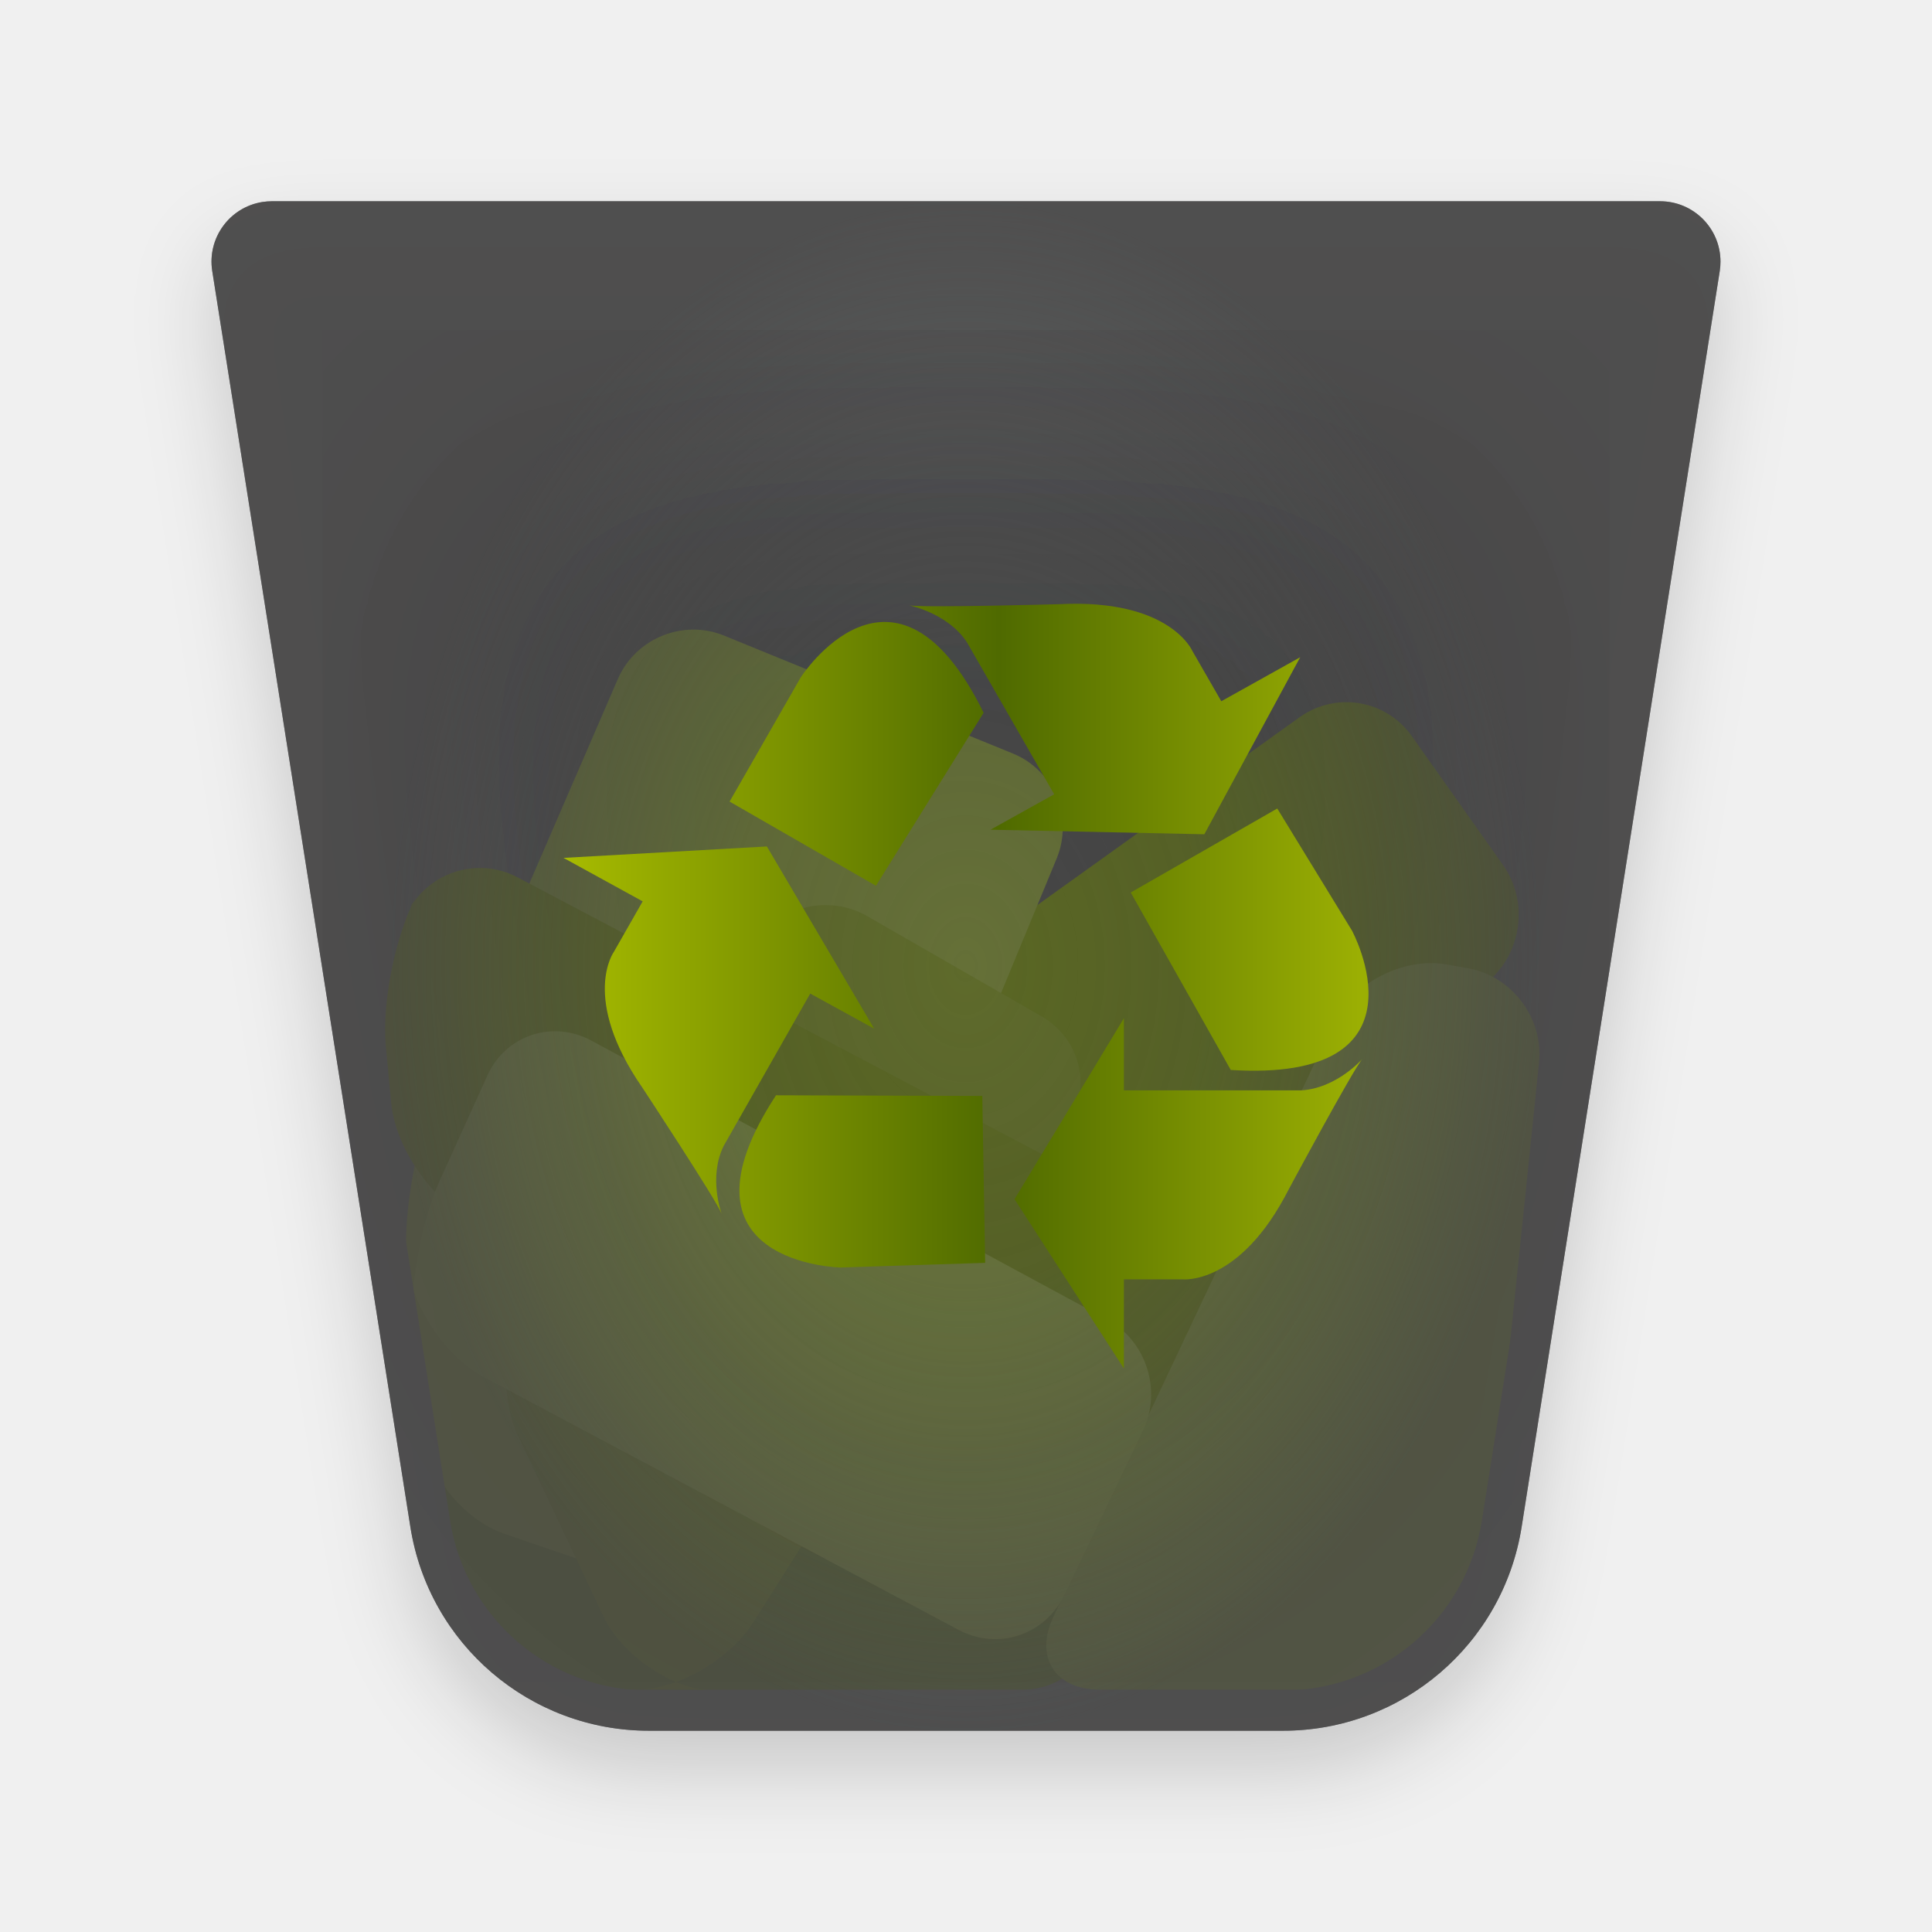
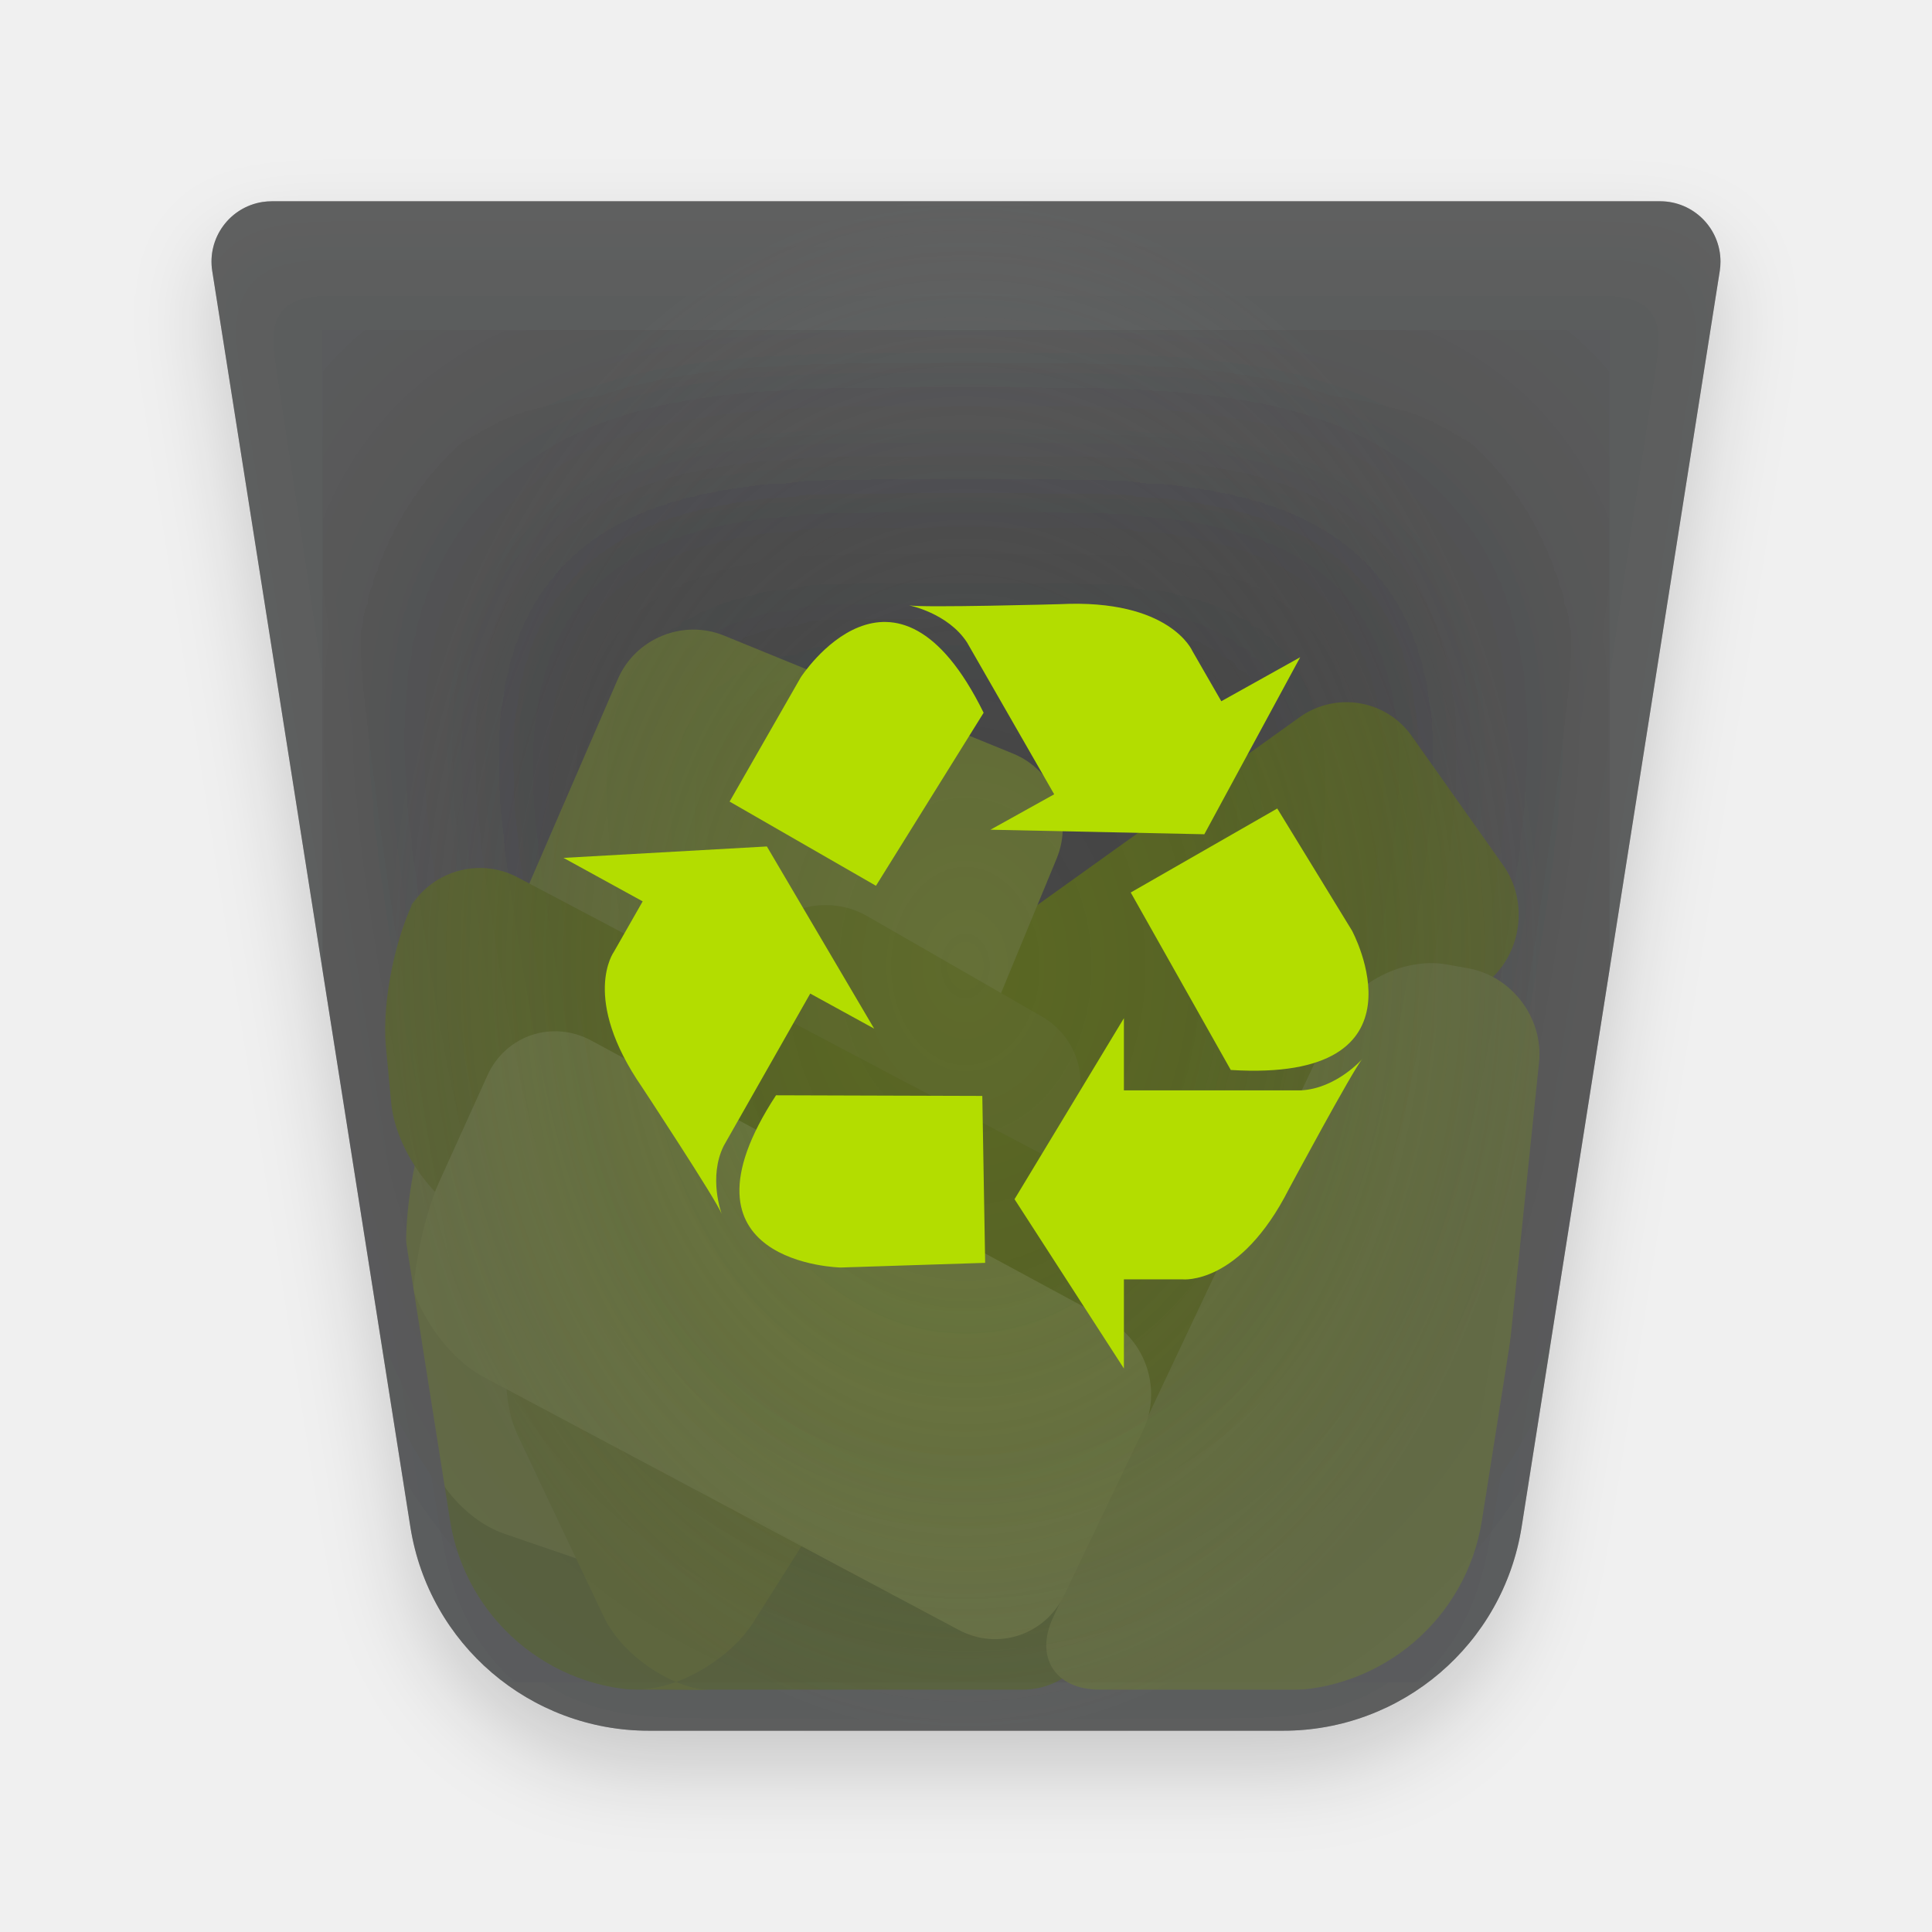
<svg xmlns="http://www.w3.org/2000/svg" xmlns:xlink="http://www.w3.org/1999/xlink" width="48" height="48" viewBox="0 0 48 48">
  <defs>
    <filter id="user-trash-full-a" width="134.2%" height="134.2%" x="-17.1%" y="-17.1%" filterUnits="objectBoundingBox">
      <feOffset dy="1" in="SourceAlpha" result="shadowOffsetOuter1" />
      <feGaussianBlur in="shadowOffsetOuter1" result="shadowBlurOuter1" stdDeviation="1" />
      <feColorMatrix in="shadowBlurOuter1" result="shadowMatrixOuter1" values="0 0 0 0 0   0 0 0 0 0   0 0 0 0 0  0 0 0 0.2 0" />
      <feMerge>
        <feMergeNode in="shadowMatrixOuter1" />
        <feMergeNode in="SourceGraphic" />
      </feMerge>
    </filter>
    <path id="user-trash-full-b" d="M1.755,0 L36.245,0 C37.073,-8.18313409e-16 37.745,0.672 37.745,1.5 C37.745,1.578 37.739,1.656 37.727,1.734 L32.805,32.935 C32.345,35.852 29.831,38 26.879,38 L11.121,38 C8.169,38 5.655,35.852 5.195,32.935 L0.273,1.734 C0.144,0.915 0.703,0.147 1.521,0.018 C1.599,0.006 1.677,1.56868827e-15 1.755,0 Z" />
    <filter id="user-trash-full-c" width="180.9%" height="185.7%" x="-40.4%" y="-42.9%" filterUnits="objectBoundingBox">
      <feGaussianBlur in="SourceGraphic" stdDeviation="4" />
    </filter>
    <path id="user-trash-full-e" d="M0.5,0 C0.474,0 0.448,0.002 0.422,0.006 C0.149,0.049 -0.037,0.305 0.006,0.578 L4.927,31.779 C5.311,34.21 7.406,36 9.866,36 L25.623,36 C28.084,36 30.179,34.21 30.562,31.779 L35.484,0.578 C35.488,0.552 35.49,0.526 35.49,0.5 C35.49,0.224 35.266,0 34.99,0 L0.5,0 Z" />
    <radialGradient id="user-trash-full-g" cx="50%" cy="50%" r="50%" fx="50%" fy="50%" gradientTransform="matrix(0 1 -.76075 0 .88 0)">
      <stop offset="0%" stop-color="#404040" stop-opacity="0" />
      <stop offset="41.406%" stop-color="#3B3B3B" stop-opacity=".154" />
      <stop offset="100%" stop-color="#434242" stop-opacity=".727" />
    </radialGradient>
    <path id="user-trash-full-h" d="M1.755,0 L36.245,0 C37.073,-8.18313409e-16 37.745,0.672 37.745,1.5 C37.745,1.578 37.739,1.656 37.727,1.734 L32.805,32.935 C32.345,35.852 29.831,38 26.879,38 L11.121,38 C8.169,38 5.655,35.852 5.195,32.935 L0.273,1.734 C0.144,0.915 0.703,0.147 1.521,0.018 C1.599,0.006 1.677,1.56868827e-15 1.755,0 Z" />
-     <linearGradient id="user-trash-full-i" x1="98.965%" x2="0%" y1="50%" y2="50%">
-       <stop offset="0%" stop-color="#9BAF03" />
-       <stop offset="45.365%" stop-color="#4F6A00" />
-       <stop offset="100%" stop-color="#A7BB00" />
-     </linearGradient>
  </defs>
  <g fill="none" fill-rule="evenodd">
    <g filter="url(#user-trash-full-a)" transform="translate(5 5)">
      <mask id="user-trash-full-d" fill="#fff">
        <use xlink:href="#user-trash-full-b" />
      </mask>
      <use fill="#525354" fill-opacity=".8" xlink:href="#user-trash-full-b" />
      <path fill="#000" fill-opacity=".35" d="M9.669,6 L28.331,6 C30.535,6 32.321,7.786 32.321,9.99 C32.321,10.198 32.305,10.406 32.273,10.612 L30.077,24.533 C29.217,29.985 24.519,34 19,34 C13.481,34 8.783,29.985 7.923,24.533 L5.727,10.612 C5.384,8.435 6.87,6.392 9.047,6.049 C9.253,6.016 9.46,6 9.669,6 Z" filter="url(#user-trash-full-c)" mask="url(#user-trash-full-d)" />
    </g>
    <g opacity=".5" transform="translate(6.255 6)">
      <mask id="user-trash-full-f" fill="#fff">
        <use xlink:href="#user-trash-full-e" />
      </mask>
      <use fill="#FFF" fill-opacity="0" fill-rule="nonzero" xlink:href="#user-trash-full-e" />
      <g mask="url(#user-trash-full-f)">
        <g transform="translate(2.745 9)">
          <path fill="#617B13" d="M1.677,22.896 C1.768,23.998 2.028,25.765 2.689,26.625 C2.689,26.625 1.842,26.979 3.947,26.979 C5.455,26.979 16.4,26.979 16.4,26.979 C17.506,26.979 18.314,26.092 18.204,24.988 L17.828,21.238 C17.718,20.138 16.734,19.275 15.625,19.311 L3.423,19.702 C2.316,19.738 1.493,20.659 1.584,21.763 L1.677,22.896 Z" />
          <path fill="#6D8700" d="M10.621,10.709 C10.452,9.618 11.181,8.491 12.25,8.192 L25.829,4.398 C26.897,4.099 27.999,4.721 28.291,5.791 L29.328,9.586 C29.62,10.653 29.006,11.813 27.966,12.172 L13.602,17.135 C12.558,17.495 11.575,16.903 11.407,15.812 L10.621,10.709 Z" transform="rotate(-20 20.086 10.822)" />
          <path fill="#839928" d="M1.726,12.554 C1.288,13.566 1.011,15.28 1.107,16.381 L1.464,20.462 C1.561,21.563 2.478,22.745 3.536,23.108 L7.578,24.496 C8.626,24.855 9.821,24.311 10.241,23.295 L17.252,6.331 C17.675,5.308 17.182,4.138 16.173,3.725 L8.988,0.791 C7.969,0.375 6.787,0.861 6.35,1.87 L1.726,12.554 Z" />
          <path fill="#758D10" d="M5.995,25.16 C6.467,26.158 7.752,26.977 8.653,26.987 L6.851,26.967 C7.846,26.978 9.133,26.227 9.719,25.302 L17.544,12.932 C18.132,12.001 17.833,10.801 16.879,10.252 L12.542,7.759 C11.587,7.209 10.324,7.521 9.728,8.447 L4.099,17.186 C3.5,18.116 3.397,19.676 3.871,20.677 L5.995,25.16 Z" />
          <path fill="#6D8700" d="M1.15,7.62 C1.673,6.652 2.887,6.283 3.859,6.797 L23.269,17.043 C24.241,17.557 24.602,18.758 24.076,19.722 L22.315,22.949 C21.788,23.915 20.559,24.294 19.581,23.801 L2.685,15.283 C1.702,14.788 0.822,13.497 0.719,12.398 L0.587,10.994 C0.484,9.896 0.829,8.213 1.348,7.253 L1.15,7.62 Z" />
          <path fill="#869D29" d="M17.805,23.824 C17.308,24.876 17.17,25.17 17.17,25.17 C16.698,26.169 17.209,26.979 18.323,26.979 C18.323,26.979 23.421,26.979 25.526,26.979 C27.632,26.979 26.89,26.577 26.89,26.577 C27.416,25.646 27.935,23.992 28.048,22.899 L29.237,11.398 C29.351,10.297 28.562,9.249 27.473,9.056 L26.952,8.963 C25.864,8.77 24.603,9.417 24.128,10.425 L17.805,23.824 Z" />
          <path fill="#90A72F" d="M1.911,14.364 C1.457,15.367 1.159,17.079 1.245,18.182 L1.096,16.269 C1.182,17.375 2.043,18.694 3.01,19.208 L14.821,25.496 C15.792,26.013 16.966,25.623 17.443,24.626 L19.399,20.536 C19.876,19.538 19.475,18.304 18.5,17.777 L5.696,10.855 C4.722,10.329 3.561,10.723 3.11,11.718 L1.911,14.364 Z" />
        </g>
      </g>
    </g>
-     <use fill="url(#user-trash-full-g)" fill-rule="nonzero" transform="translate(5 5)" xlink:href="#user-trash-full-h" />
-     <path fill="url(#user-trash-full-i)" d="M24.438,17.708 C22.223,13.208 19.893,16.831 19.893,16.831 L18.127,19.915 L21.763,22.007 L24.438,17.708 Z M32.303,16.329 L30.343,17.422 L29.624,16.173 C29.624,16.173 29.069,14.874 26.331,15.01 C26.331,15.01 22.938,15.104 22.585,15.04 C22.585,15.04 23.546,15.227 24.025,15.96 L26.191,19.734 L24.608,20.614 L29.921,20.727 L32.303,16.329 Z M19.28,27.212 C16.532,31.411 20.888,31.491 20.888,31.491 L24.476,31.375 L24.405,27.228 L19.28,27.212 Z M14,21.314 L15.967,22.394 L15.253,23.646 C15.253,23.646 14.417,24.791 15.958,27.02 C15.958,27.02 17.807,29.829 17.93,30.159 C17.93,30.159 17.592,29.253 17.98,28.469 L20.13,24.685 L21.718,25.556 L19.053,21.03 L14,21.314 Z M30.578,26.583 C35.643,26.898 33.588,23.118 33.588,23.118 L31.733,20.087 L28.093,22.174 L30.578,26.583 Z M25.206,29.794 L27.923,25.297 L27.923,27.09 L32.324,27.09 C33.209,27.041 33.848,26.308 33.848,26.308 C33.616,26.573 32.026,29.534 32.026,29.534 C30.803,31.946 29.379,31.785 29.379,31.785 L27.923,31.785 L27.923,34 L25.206,29.794 Z" />
+     <use fill="url(#user-trash-full-g)" fill-opacity=".5" fill-rule="nonzero" transform="translate(5 5)" xlink:href="#user-trash-full-h" />
+     <path fill="#B3DD00" d="M24.438,17.708 C22.223,13.208 19.893,16.831 19.893,16.831 L18.127,19.915 L21.763,22.007 L24.438,17.708 Z M32.303,16.329 L30.343,17.422 L29.624,16.173 C29.624,16.173 29.069,14.874 26.331,15.01 C26.331,15.01 22.938,15.104 22.585,15.04 C22.585,15.04 23.546,15.227 24.025,15.96 L26.191,19.734 L24.608,20.614 L29.921,20.727 L32.303,16.329 Z M19.28,27.212 C16.532,31.411 20.888,31.491 20.888,31.491 L24.476,31.375 L24.405,27.228 L19.28,27.212 Z M14,21.314 L15.967,22.394 L15.253,23.646 C15.253,23.646 14.417,24.791 15.958,27.02 C15.958,27.02 17.807,29.829 17.93,30.159 C17.93,30.159 17.592,29.253 17.98,28.469 L20.13,24.685 L21.718,25.556 L19.053,21.03 L14,21.314 Z M30.578,26.583 C35.643,26.898 33.588,23.118 33.588,23.118 L31.733,20.087 L28.093,22.174 L30.578,26.583 Z M25.206,29.794 L27.923,25.297 L27.923,27.09 L32.324,27.09 C33.209,27.041 33.848,26.308 33.848,26.308 C33.616,26.573 32.026,29.534 32.026,29.534 C30.803,31.946 29.379,31.785 29.379,31.785 L27.923,31.785 L27.923,34 L25.206,29.794 Z" />
  </g>
</svg>
